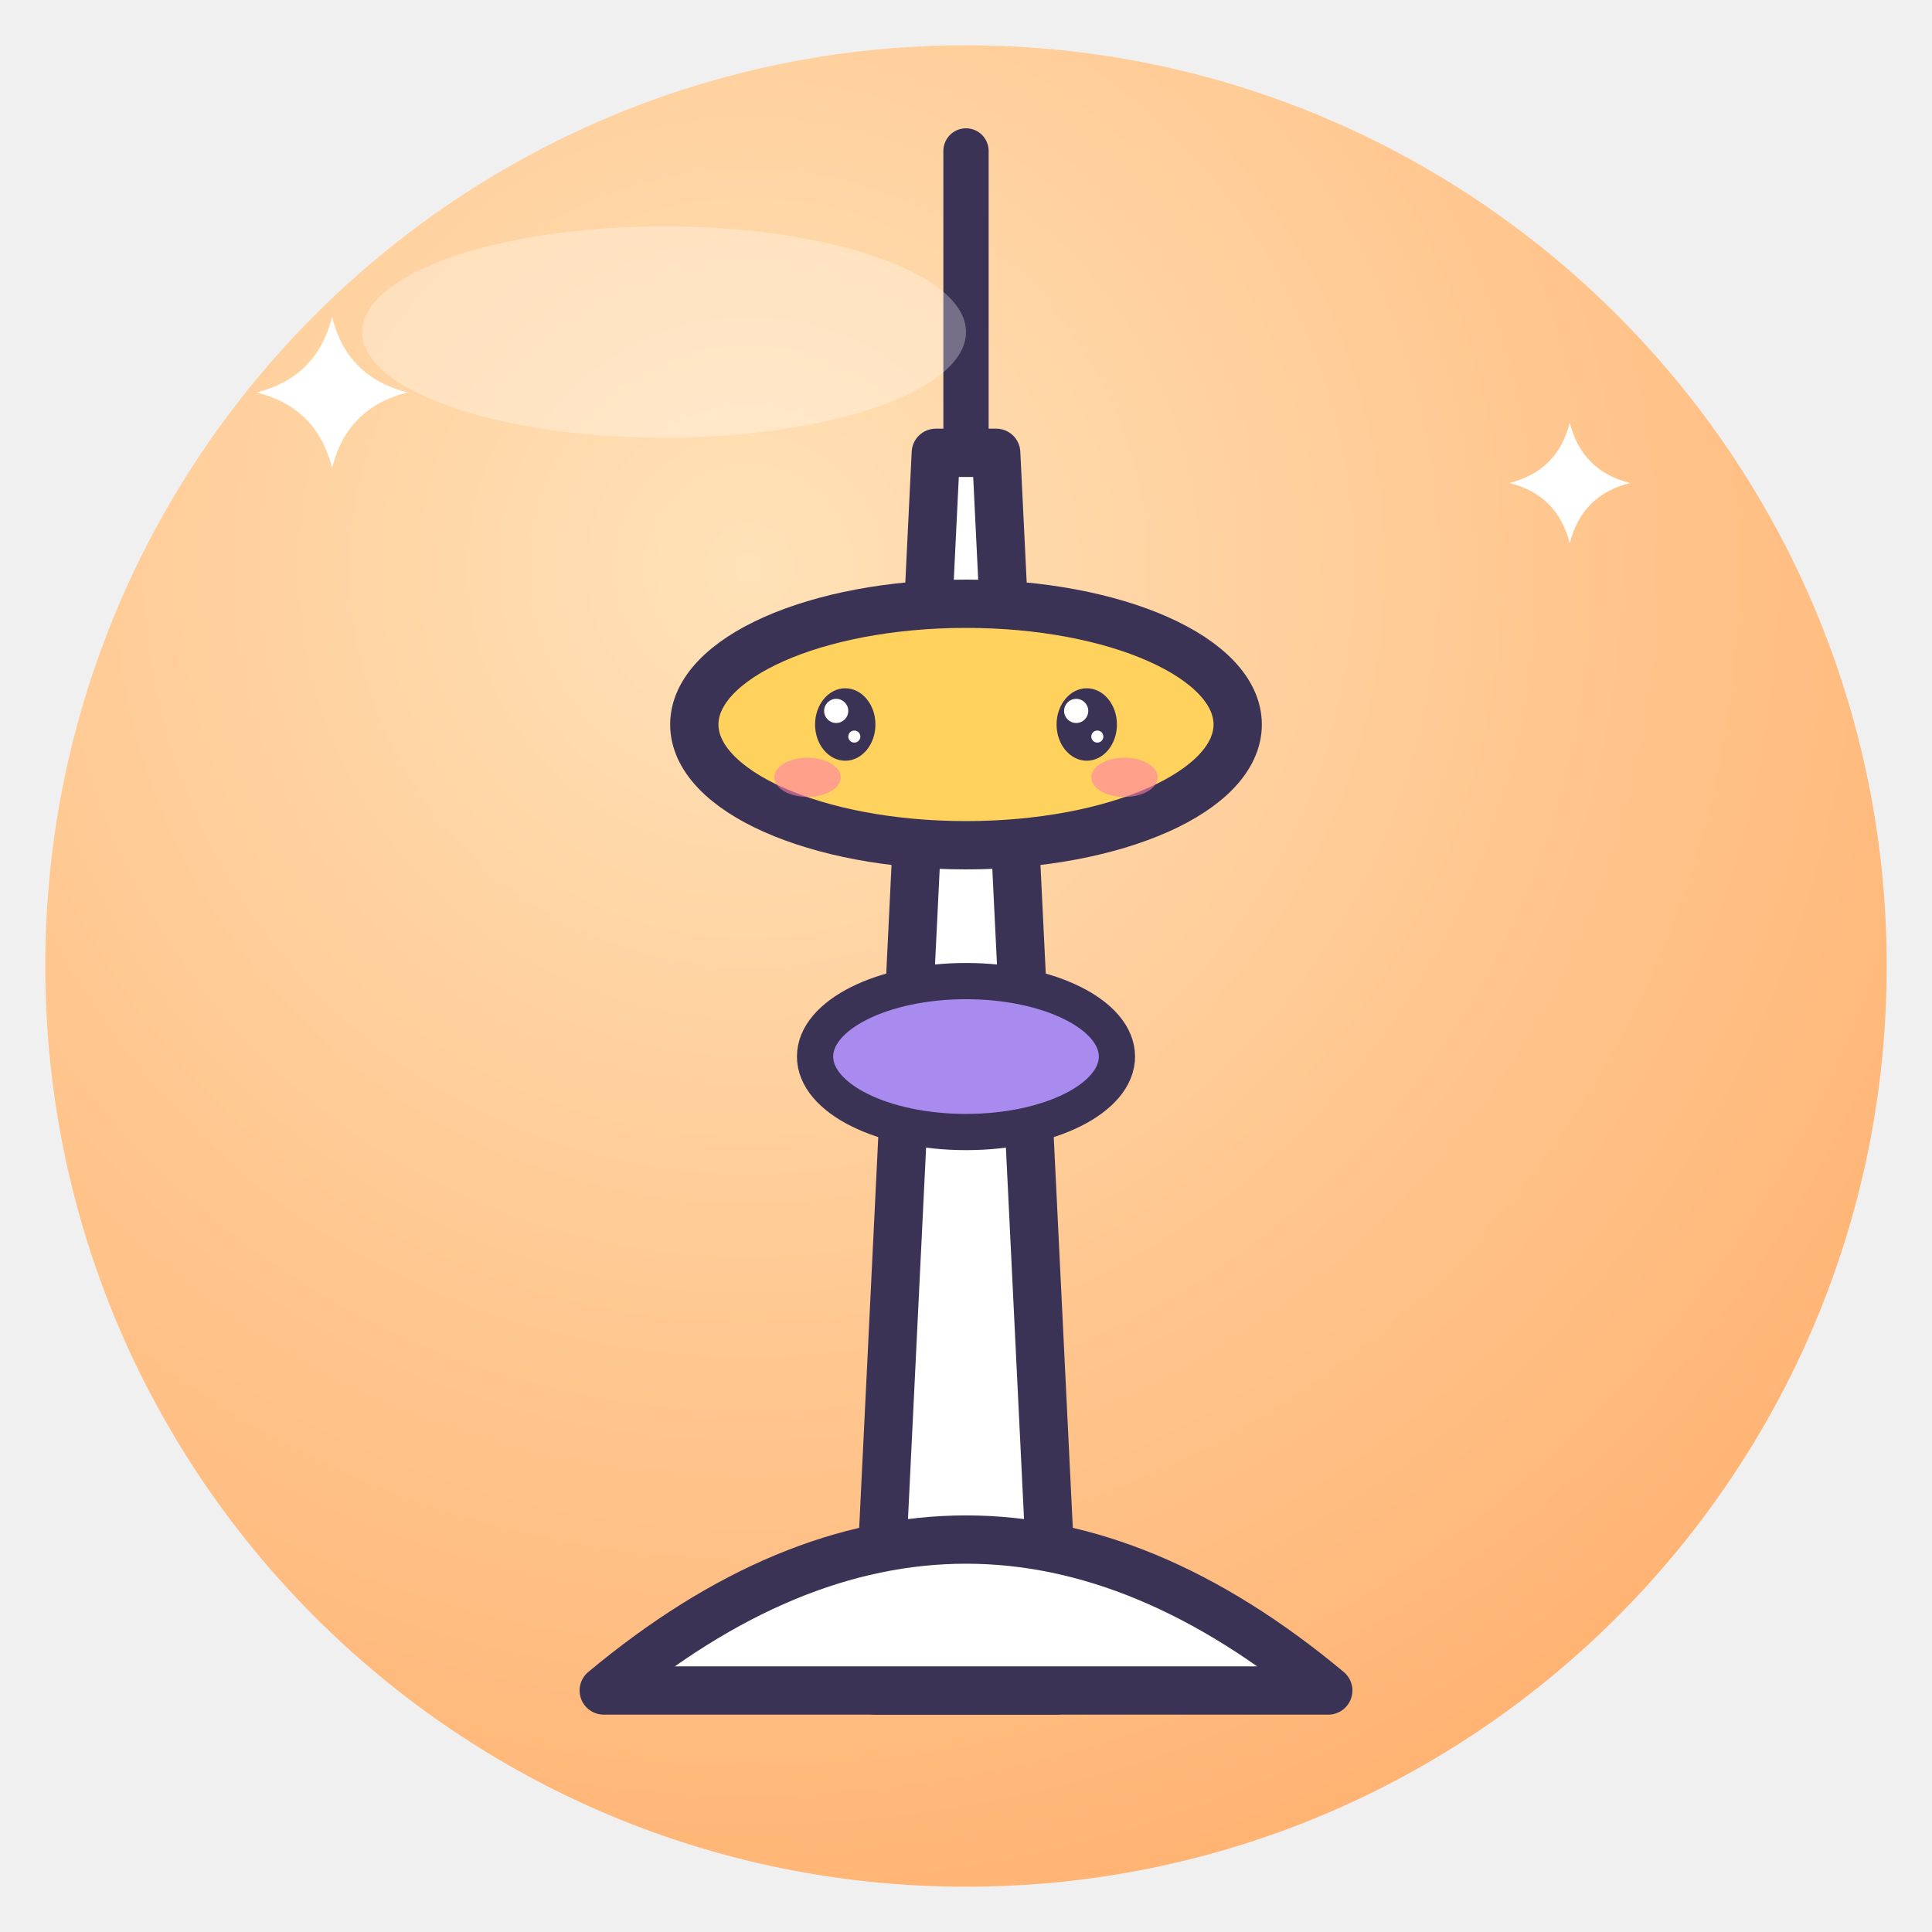
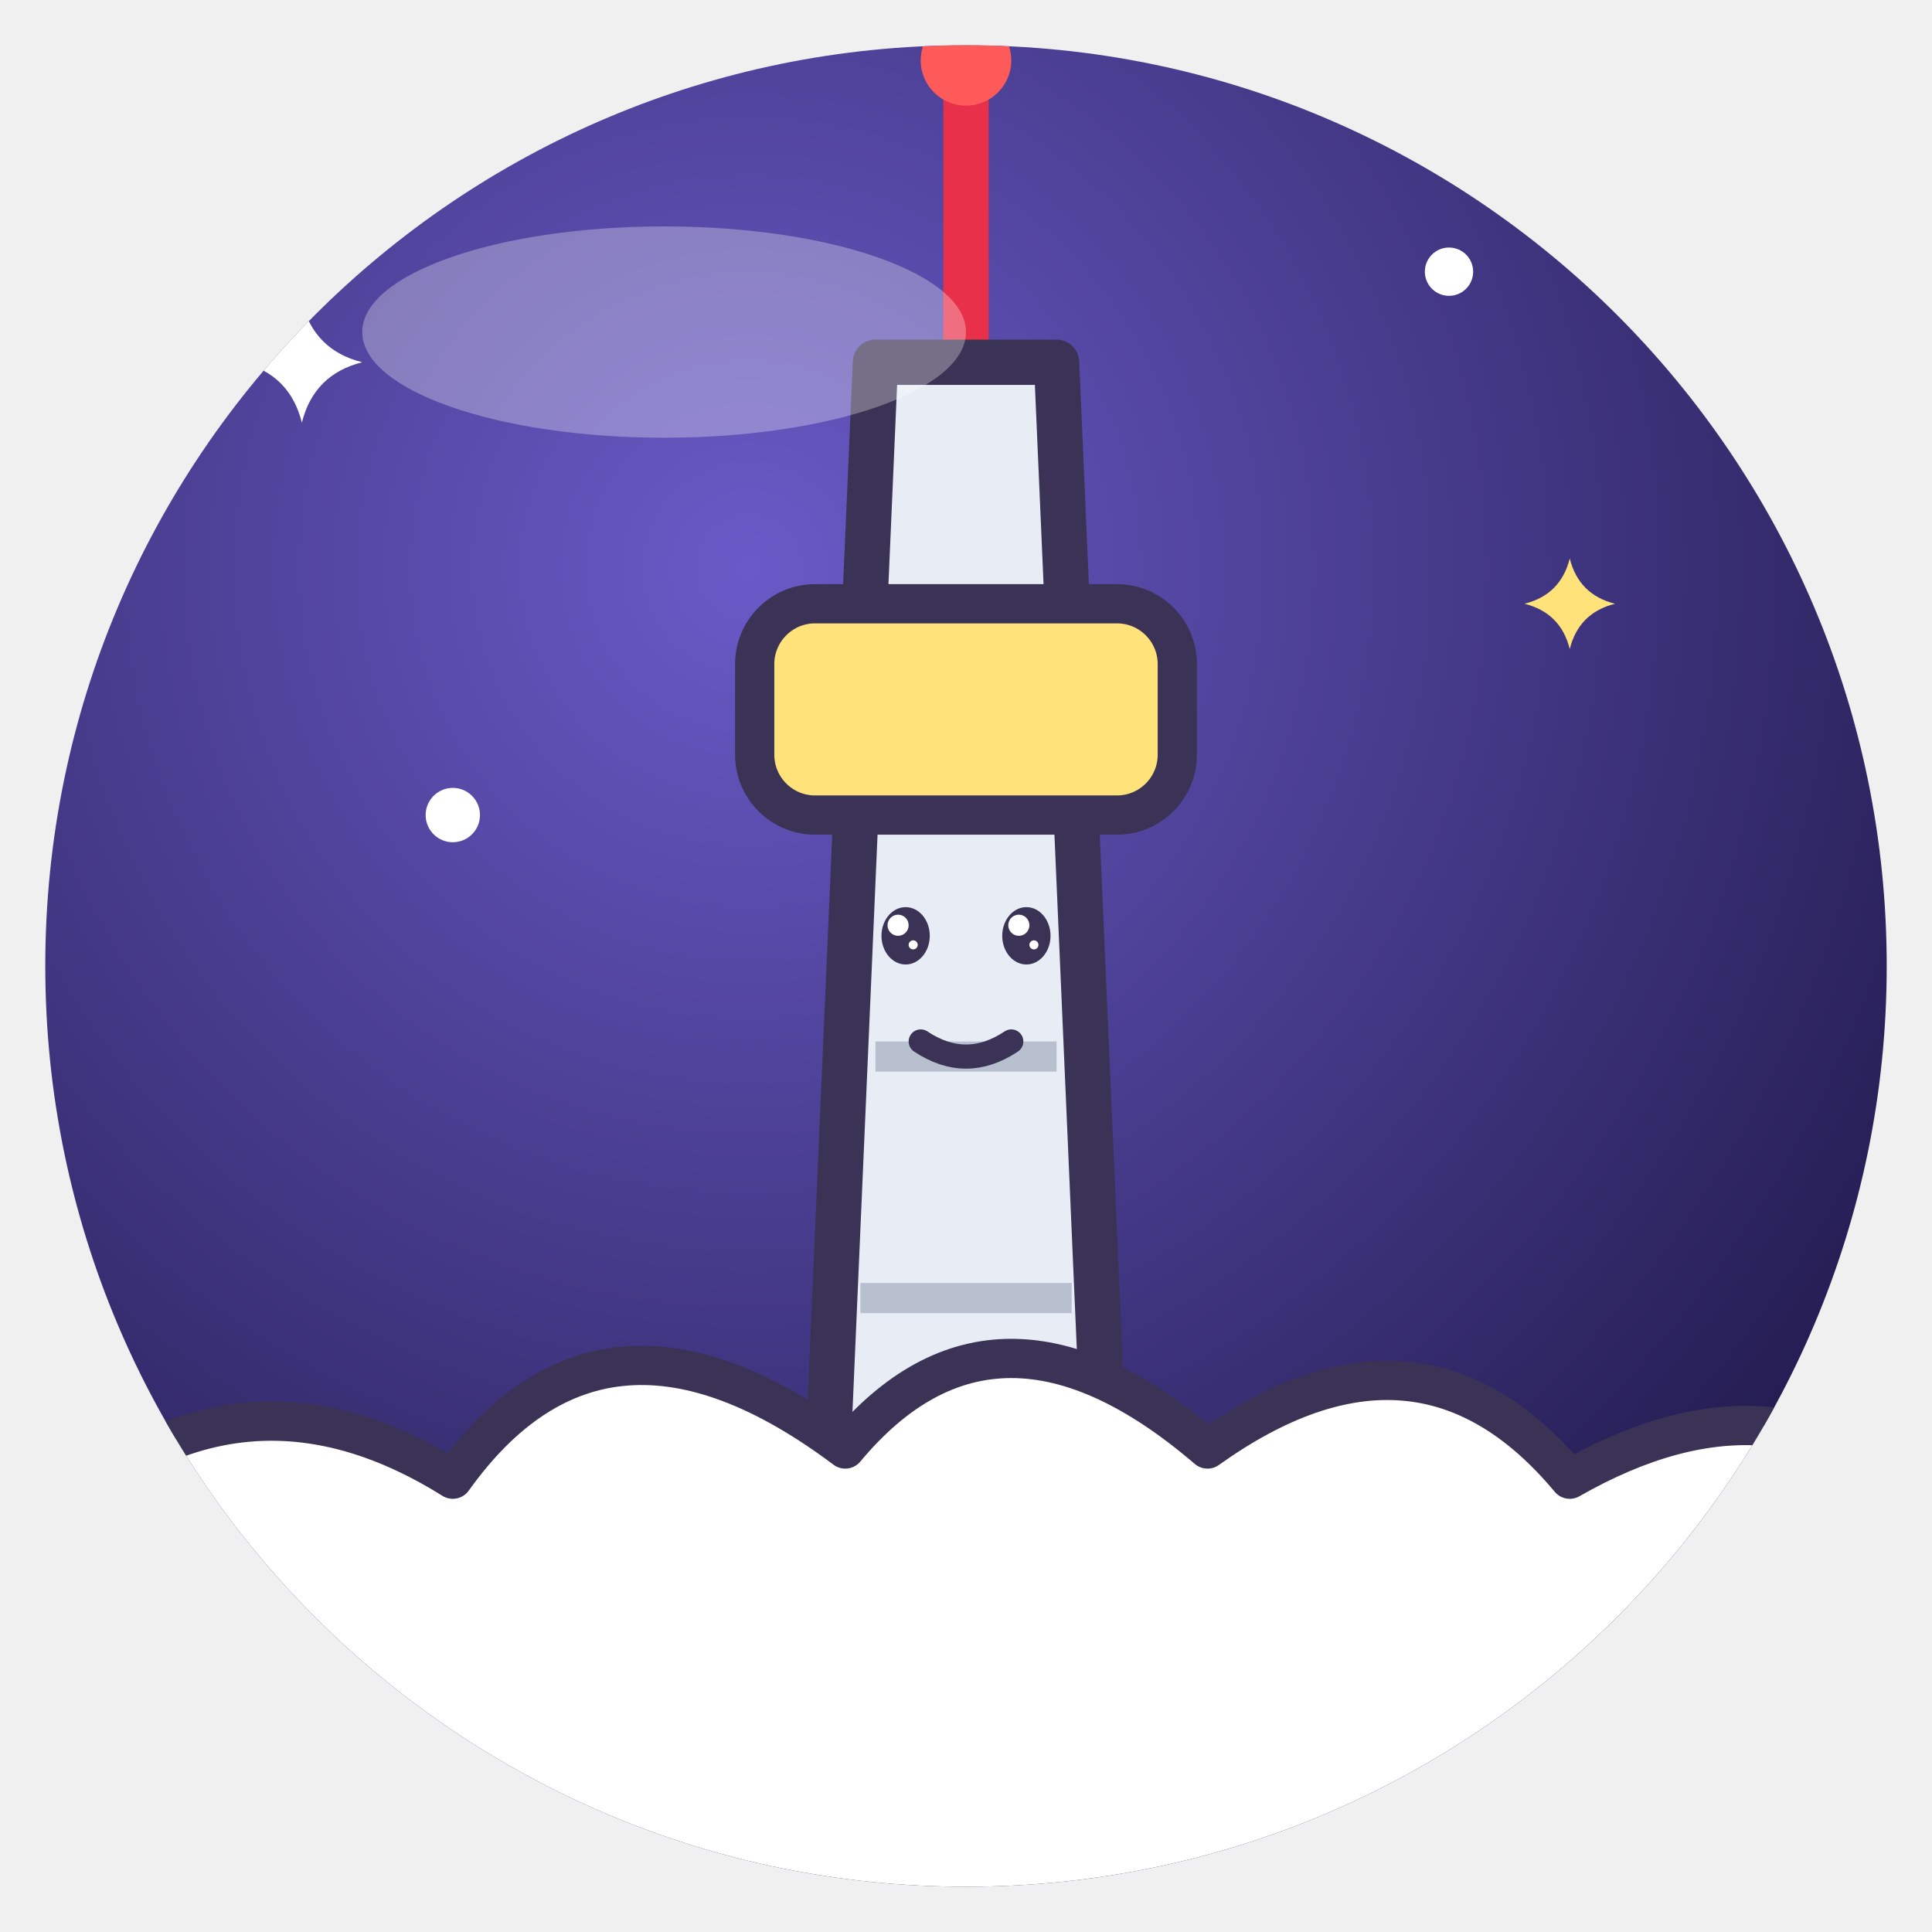
<svg xmlns="http://www.w3.org/2000/svg" viewBox="0 0 128 128" width="128" height="128">
  <defs>
    <radialGradient id="g" cx="38%" cy="28%" r="85%">
-       <stop offset="0" stop-color="#FFE2B8" />
-       <stop offset="1" stop-color="#FFAE6B" />
+       <stop offset="0" stop-color="#6A5AC8" />
+       <stop offset="1" stop-color="#1A1440" />
    </radialGradient>
    <clipPath id="c">
      <circle cx="64" cy="64" r="61" />
    </clipPath>
  </defs>
  <circle cx="64" cy="64" r="61" fill="url(#g)" />
  <g clip-path="url(#c)">
-     <path d="M58 112 L62 30 H66 L70 112Z" fill="#fff" stroke="#3B3355" stroke-width="3.2" stroke-linejoin="round" stroke-linecap="round" />
-     <path d="M64 30 V10" stroke="#3B3355" stroke-linejoin="round" stroke-linecap="round" stroke-width="3" />
-     <ellipse cx="64" cy="48" rx="18" ry="8" fill="#FFD25E" stroke="#3B3355" stroke-width="3.2" stroke-linejoin="round" stroke-linecap="round" />
-     <ellipse cx="64" cy="70" rx="10" ry="5" fill="#A98BF0" stroke="#3B3355" stroke-linejoin="round" stroke-linecap="round" stroke-width="2.4" />
-     <path d="M40 112 Q64 92 88 112Z" fill="#fff" stroke="#3B3355" stroke-width="3.2" stroke-linejoin="round" stroke-linecap="round" />
-     <ellipse cx="56" cy="48" rx="2.0" ry="2.4" fill="#3B3355" />
-     <circle cx="55.4" cy="47.1" r="0.8" fill="#fff" />
-     <circle cx="56.6" cy="48.8" r="0.4" fill="#fff" />
-     <ellipse cx="72" cy="48" rx="2.0" ry="2.4" fill="#3B3355" />
-     <circle cx="71.3" cy="47.1" r="0.8" fill="#fff" />
-     <circle cx="72.7" cy="48.8" r="0.4" fill="#fff" />
-     <ellipse cx="53.5" cy="51.5" rx="2.2" ry="1.3" fill="#FF7FA8" opacity=".6" />
-     <ellipse cx="74.5" cy="51.5" rx="2.2" ry="1.3" fill="#FF7FA8" opacity=".6" />
-     <path d="M22 21 Q23.0 25.0 27 26 Q23.0 27.0 22 31 Q21.0 27.0 17 26 Q21.0 25.0 22 21Z" fill="#fff" />
-     <path d="M104 28 Q104.8 31.2 108 32 Q104.8 32.8 104 36 Q103.2 32.8 100 32 Q103.2 31.2 104 28Z" fill="#fff" />
+     <path d="M20 20 Q20.8 23.2 24 24 Q20.8 24.8 20 28 Q19.2 24.8 16 24 Q19.2 23.2 20 20Z" fill="#fff" />
+     <path d="M104 37 Q104.6 39.4 107 40 Q104.6 40.6 104 43 Q103.4 40.6 101 40 Q103.4 39.4 104 37Z" fill="#FFE27A" />
+     <circle cx="30" cy="54" r="1.8" fill="#fff" />
+     <circle cx="96" cy="18" r="1.6" fill="#fff" />
+     <path d="M64 4 V24" stroke="#E8304A" stroke-width="3" />
+     <circle cx="64" cy="4" r="3" fill="#FF5A5A" />
+     <path d="M58 24 H70 L74 116 H54Z" fill="#E8ECF4" stroke="#3B3355" stroke-linejoin="round" stroke-linecap="round" stroke-width="3" />
+     <rect x="50" y="40" width="28" height="14" rx="4" fill="#FFE27A" stroke="#3B3355" stroke-linejoin="round" stroke-linecap="round" stroke-width="2.6" />
+     <path d="M58 70 H70 M57 86 H71" stroke="#B8C0D0" stroke-width="2" />
+     <ellipse cx="60" cy="62" rx="1.6" ry="1.9" fill="#3B3355" />
+     <circle cx="59.5" cy="61.3" r="0.7" fill="#fff" />
+     <circle cx="60.5" cy="62.6" r="0.3" fill="#fff" />
+     <ellipse cx="68" cy="62" rx="1.6" ry="1.9" fill="#3B3355" />
+     <circle cx="67.5" cy="61.3" r="0.7" fill="#fff" />
+     <circle cx="68.5" cy="62.6" r="0.3" fill="#fff" />
+     <path d="M61 69 Q64 71 67 69" fill="none" stroke="#3B3355" stroke-linejoin="round" stroke-linecap="round" stroke-width="1.6" />
+     <path d="M0 104 Q14 88 30 98 Q40 84 56 96 Q66 84 80 96 Q94 86 104 98 Q118 90 128 100 V128 H0Z" fill="#fff" stroke="#3B3355" stroke-linejoin="round" stroke-linecap="round" stroke-width="2.6" />
  </g>
  <ellipse cx="44" cy="22" rx="20" ry="7" fill="#fff" opacity=".3" />
</svg>
